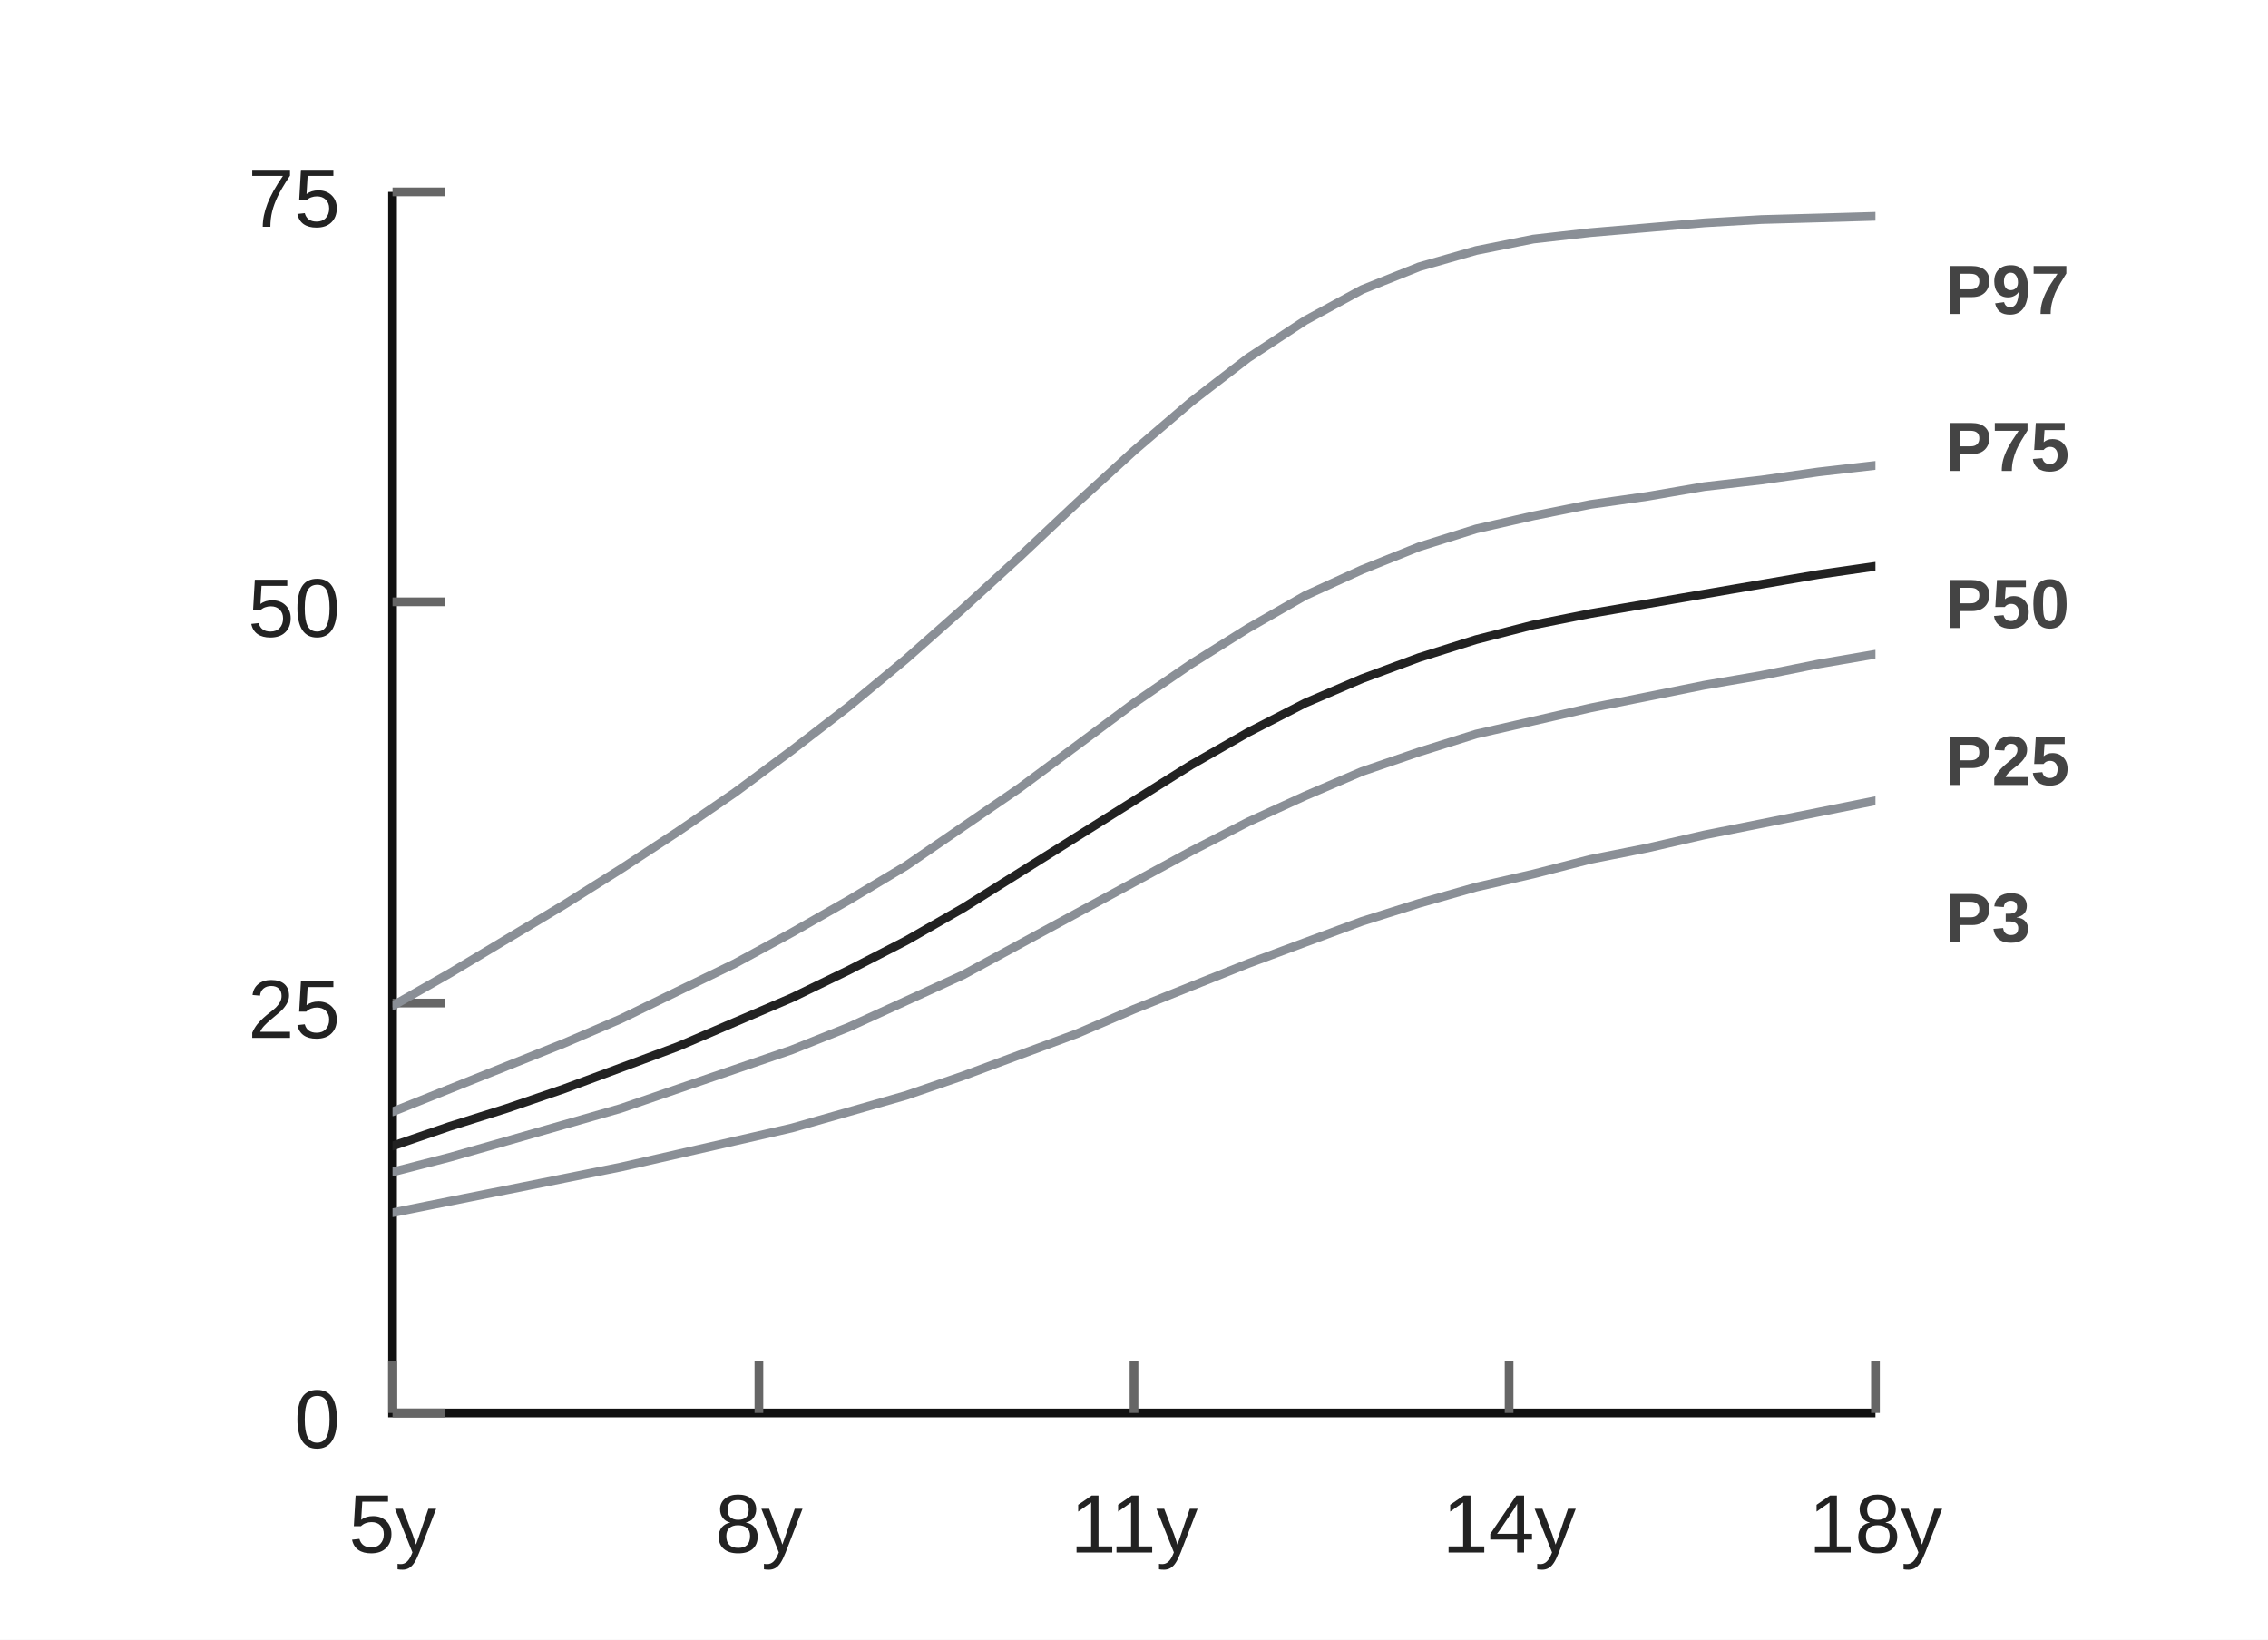
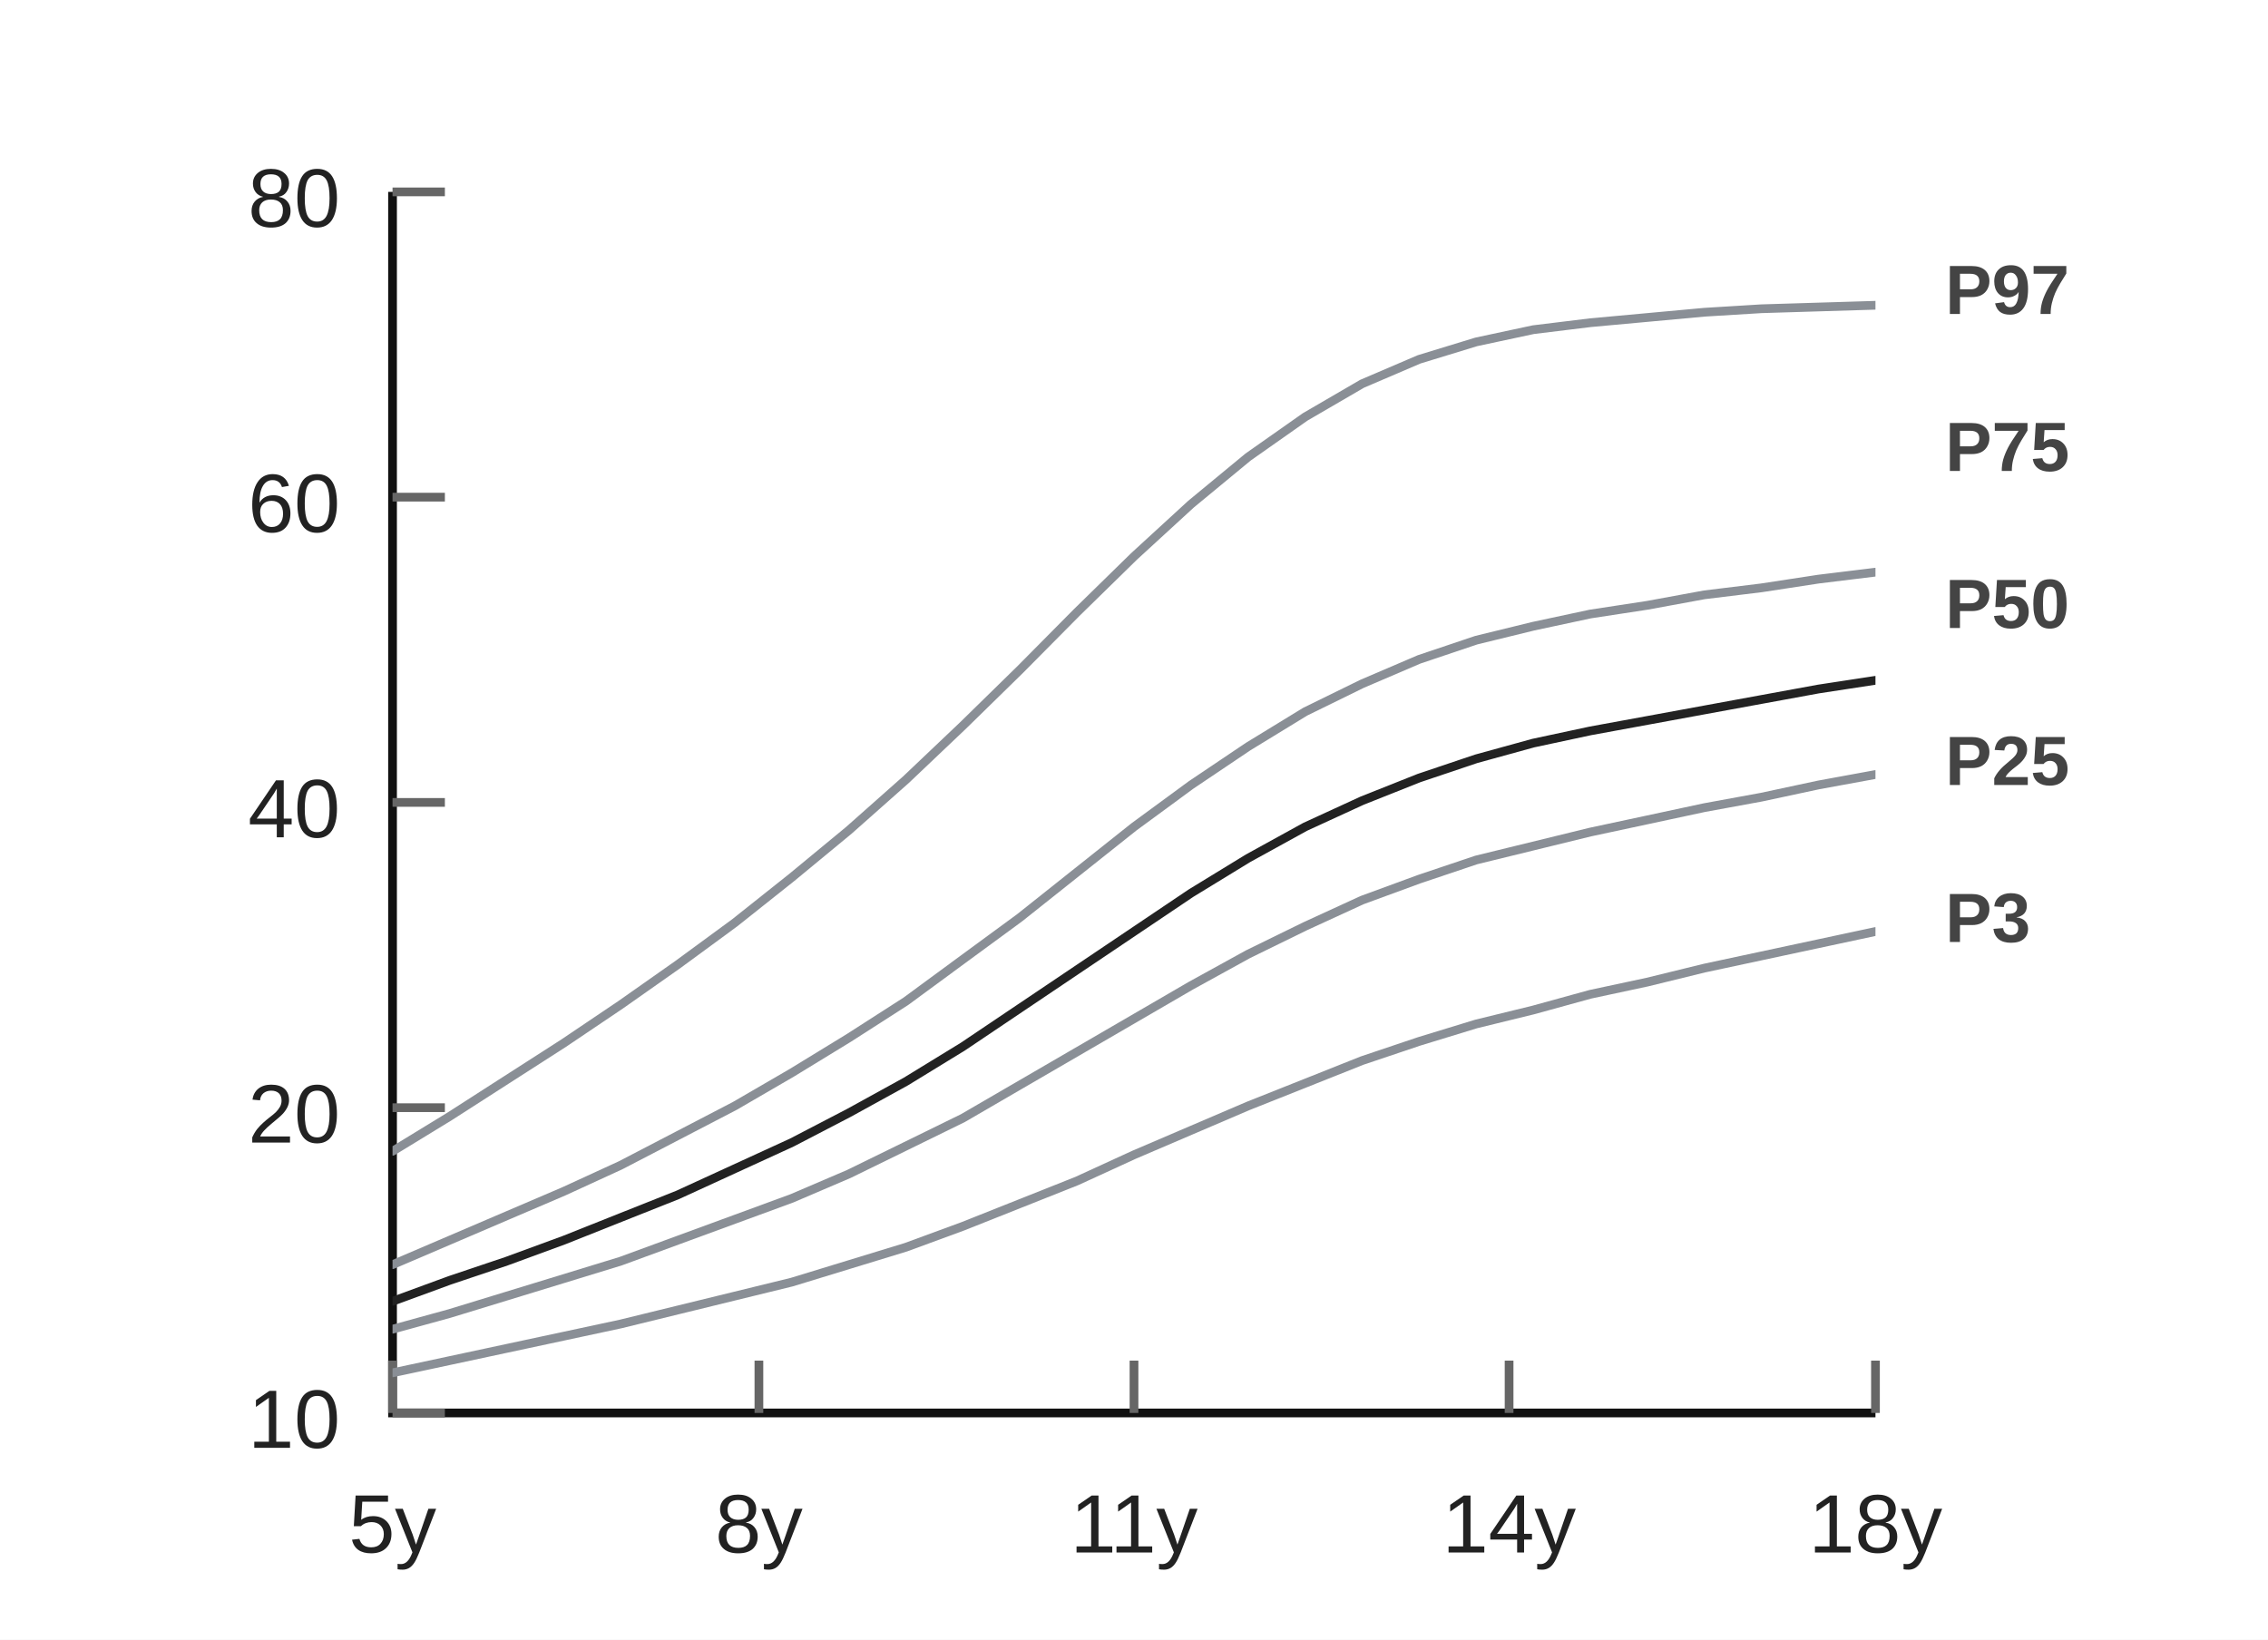
<svg xmlns="http://www.w3.org/2000/svg" viewBox="0 0 260 188" role="img" aria-label="IAP Girls Weight 5-18 years">
  <style>
    .axis { stroke: #111; stroke-width: 1; fill: none; }
    .tick { stroke: #666; stroke-width: 1; }
    .label { fill: #222; font: 9.5px Arial, sans-serif; text-anchor: middle; }
    .ylabel { fill: #222; font: 9.5px Arial, sans-serif; text-anchor: end; }
    .curve { fill: none; stroke: #8a8f96; stroke-width: 1; stroke-linecap: round; }
    .median { fill: none; stroke: #222; stroke-width: 1; stroke-linecap: round; }
    .percentile { fill: #444; font: 700 8px Arial, sans-serif; }
  </style>
  <rect x="0" y="0" width="260" height="188" fill="#fff" />
  <defs>
    <clipPath id="clip-girls-weight-5-18-minimal-svg-0">
      <rect x="45" y="22" width="170" height="140" />
    </clipPath>
  </defs>
  <path class="axis" d="M45 22 V162 H215" />
  <path class="tick" d="M45 162 V156" />
  <text class="label" x="45" y="178">5y</text>
  <path class="tick" d="M87 162 V156" />
  <text class="label" x="87" y="178">8y</text>
  <path class="tick" d="M130 162 V156" />
  <text class="label" x="130" y="178">11y</text>
  <path class="tick" d="M173 162 V156" />
  <text class="label" x="173" y="178">14y</text>
  <path class="tick" d="M215 162 V156" />
  <text class="label" x="215" y="178">18y</text>
  <path class="tick" d="M45 22 H51" />
-   <text class="ylabel" x="39" y="26">75</text>
-   <path class="tick" d="M45 69 H51" />
-   <text class="ylabel" x="39" y="73">50</text>
-   <path class="tick" d="M45 115 H51" />
-   <text class="ylabel" x="39" y="119">25</text>
+   <text class="ylabel" x="39" y="26">80</text>
+   <path class="tick" d="M45 57 H51" />
+   <text class="ylabel" x="39" y="61">60</text>
+   <path class="tick" d="M45 92 H51" />
+   <text class="ylabel" x="39" y="96">40</text>
+   <path class="tick" d="M45 127 H51" />
+   <text class="ylabel" x="39" y="131">20</text>
  <path class="tick" d="M45 162 H51" />
-   <text class="ylabel" x="39" y="166">0</text>
+   <text class="ylabel" x="39" y="166">10</text>
  <g clip-path="url(#clip-girls-weight-5-18-minimal-svg-0)">
-     <path class="curve" d="M45.00 115.33 L51.54 111.60 L58.08 107.68 L64.62 103.76 L71.15 99.65 L77.69 95.36 L84.23 90.88 L90.77 86.03 L97.31 80.99 L103.85 75.57 L110.38 69.79 L116.92 63.81 L123.46 57.65 L130.00 51.68 L136.54 46.08 L143.08 41.04 L149.62 36.75 L156.15 33.20 L162.69 30.59 L169.23 28.72 L175.77 27.41 L182.31 26.67 L188.85 26.11 L195.38 25.55 L201.92 25.17 L208.46 24.99 L215.00 24.80" />
-     <path class="curve" d="M45.00 127.47 L51.54 124.85 L58.08 122.24 L64.62 119.63 L71.15 116.83 L77.69 113.65 L84.23 110.48 L90.77 106.93 L97.31 103.20 L103.85 99.28 L110.38 94.80 L116.92 90.32 L123.46 85.47 L130.00 80.61 L136.54 76.13 L143.08 72.03 L149.62 68.29 L156.15 65.31 L162.69 62.69 L169.23 60.64 L175.77 59.15 L182.31 57.84 L188.85 56.91 L195.38 55.79 L201.92 55.04 L208.46 54.11 L215.00 53.36" />
-     <path class="median" d="M45.00 131.39 L51.54 129.15 L58.08 127.09 L64.62 124.85 L71.15 122.43 L77.69 120.00 L84.23 117.20 L90.77 114.40 L97.31 111.23 L103.85 107.87 L110.38 104.13 L116.92 100.03 L123.46 95.92 L130.00 91.81 L136.54 87.71 L143.08 83.97 L149.62 80.61 L156.15 77.81 L162.69 75.39 L169.23 73.33 L175.77 71.65 L182.31 70.35 L188.85 69.23 L195.38 68.11 L201.92 66.99 L208.46 65.87 L215.00 64.93" />
-     <path class="curve" d="M45.00 134.37 L51.54 132.69 L58.08 130.83 L64.62 128.96 L71.15 127.09 L77.69 124.85 L84.23 122.61 L90.77 120.37 L97.31 117.76 L103.85 114.77 L110.38 111.79 L116.92 108.24 L123.46 104.69 L130.00 101.15 L136.54 97.60 L143.08 94.24 L149.62 91.25 L156.15 88.45 L162.69 86.21 L169.23 84.16 L175.77 82.67 L182.31 81.17 L188.85 79.87 L195.38 78.56 L201.92 77.44 L208.46 76.13 L215.00 75.01" />
-     <path class="curve" d="M45.00 139.04 L51.54 137.73 L58.08 136.43 L64.62 135.12 L71.15 133.81 L77.69 132.32 L84.23 130.83 L90.77 129.33 L97.31 127.47 L103.85 125.60 L110.38 123.36 L116.92 120.93 L123.46 118.51 L130.00 115.71 L136.54 113.09 L143.08 110.48 L149.62 108.05 L156.15 105.63 L162.69 103.57 L169.23 101.71 L175.77 100.21 L182.31 98.53 L188.85 97.23 L195.38 95.73 L201.92 94.43 L208.46 93.12 L215.00 91.81" />
+     <path class="curve" d="M45.00 132.00 L51.54 128.00 L58.08 123.80 L64.62 119.60 L71.15 115.20 L77.69 110.60 L84.23 105.80 L90.77 100.60 L97.31 95.20 L103.85 89.40 L110.38 83.20 L116.92 76.80 L123.46 70.20 L130.00 63.80 L136.54 57.80 L143.08 52.40 L149.62 47.80 L156.15 44.00 L162.69 41.20 L169.23 39.20 L175.77 37.80 L182.31 37.00 L188.85 36.40 L195.38 35.80 L201.92 35.40 L208.46 35.20 L215.00 35.00" />
+     <path class="curve" d="M45.00 145.00 L51.54 142.20 L58.08 139.40 L64.62 136.60 L71.15 133.60 L77.69 130.20 L84.23 126.80 L90.77 123.00 L97.31 119.00 L103.85 114.80 L110.38 110.00 L116.92 105.20 L123.46 100.00 L130.00 94.80 L136.54 90.00 L143.08 85.60 L149.62 81.60 L156.15 78.40 L162.69 75.60 L169.23 73.40 L175.77 71.80 L182.31 70.40 L188.85 69.40 L195.38 68.20 L201.92 67.40 L208.46 66.40 L215.00 65.60" />
+     <path class="median" d="M45.00 149.20 L51.54 146.80 L58.08 144.60 L64.62 142.20 L71.15 139.60 L77.69 137.00 L84.23 134.00 L90.77 131.00 L97.31 127.60 L103.85 124.00 L110.38 120.00 L116.92 115.60 L123.46 111.20 L130.00 106.80 L136.54 102.40 L143.08 98.40 L149.62 94.80 L156.15 91.80 L162.69 89.20 L169.23 87.00 L175.77 85.20 L182.31 83.80 L188.85 82.60 L195.38 81.40 L201.92 80.20 L208.46 79.00 L215.00 78.00" />
+     <path class="curve" d="M45.00 152.40 L51.54 150.60 L58.08 148.60 L64.62 146.60 L71.15 144.60 L77.69 142.20 L84.23 139.80 L90.77 137.40 L97.31 134.60 L103.85 131.40 L110.38 128.20 L116.92 124.40 L123.46 120.60 L130.00 116.80 L136.54 113.00 L143.08 109.40 L149.62 106.20 L156.15 103.20 L162.69 100.80 L169.23 98.60 L175.77 97.00 L182.31 95.40 L188.85 94.00 L195.38 92.60 L201.92 91.40 L208.46 90.00 L215.00 88.80" />
+     <path class="curve" d="M45.00 157.40 L51.54 156.00 L58.08 154.60 L64.62 153.20 L71.15 151.80 L77.69 150.20 L84.23 148.60 L90.77 147.00 L97.31 145.00 L103.85 143.00 L110.38 140.60 L116.92 138.00 L123.46 135.40 L130.00 132.40 L136.54 129.60 L143.08 126.80 L149.62 124.20 L156.15 121.60 L162.69 119.40 L169.23 117.40 L175.77 115.80 L182.31 114.00 L188.85 112.60 L195.38 111.00 L201.92 109.60 L208.46 108.20 L215.00 106.80" />
  </g>
  <text class="percentile" x="223" y="36">P97</text>
  <text class="percentile" x="223" y="54">P75</text>
  <text class="percentile" x="223" y="72">P50</text>
  <text class="percentile" x="223" y="90">P25</text>
  <text class="percentile" x="223" y="108">P3</text>
</svg>
